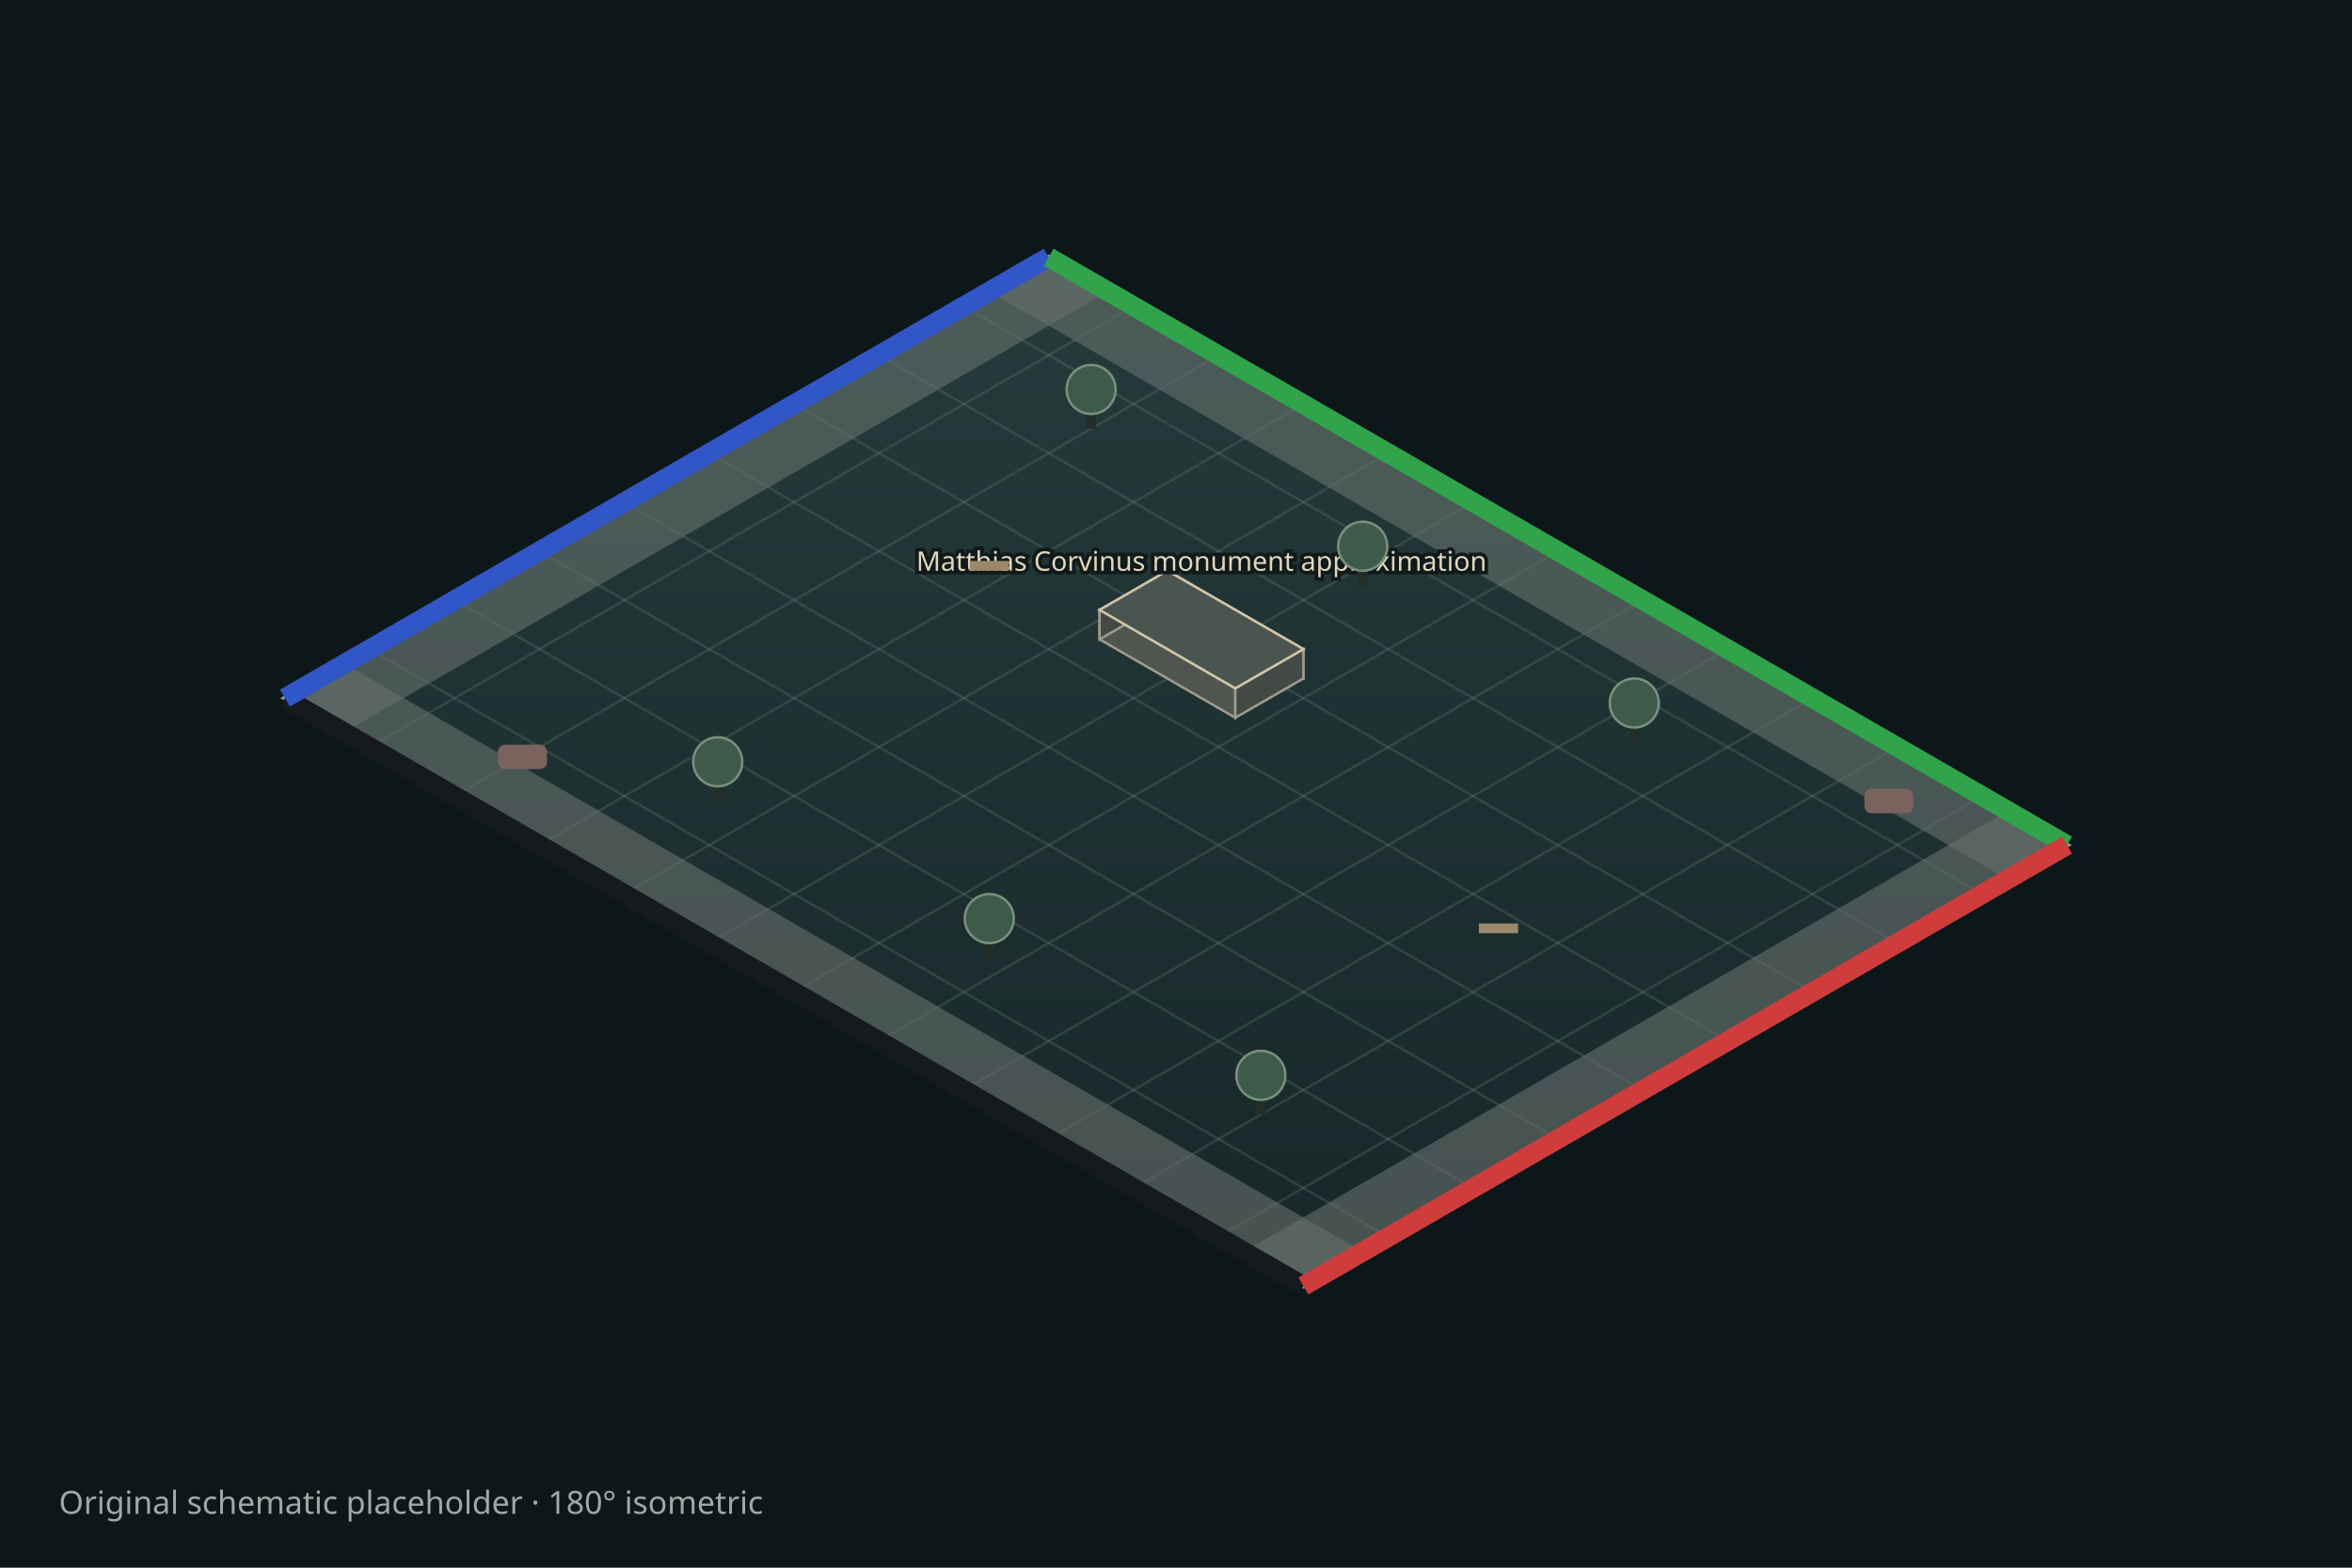
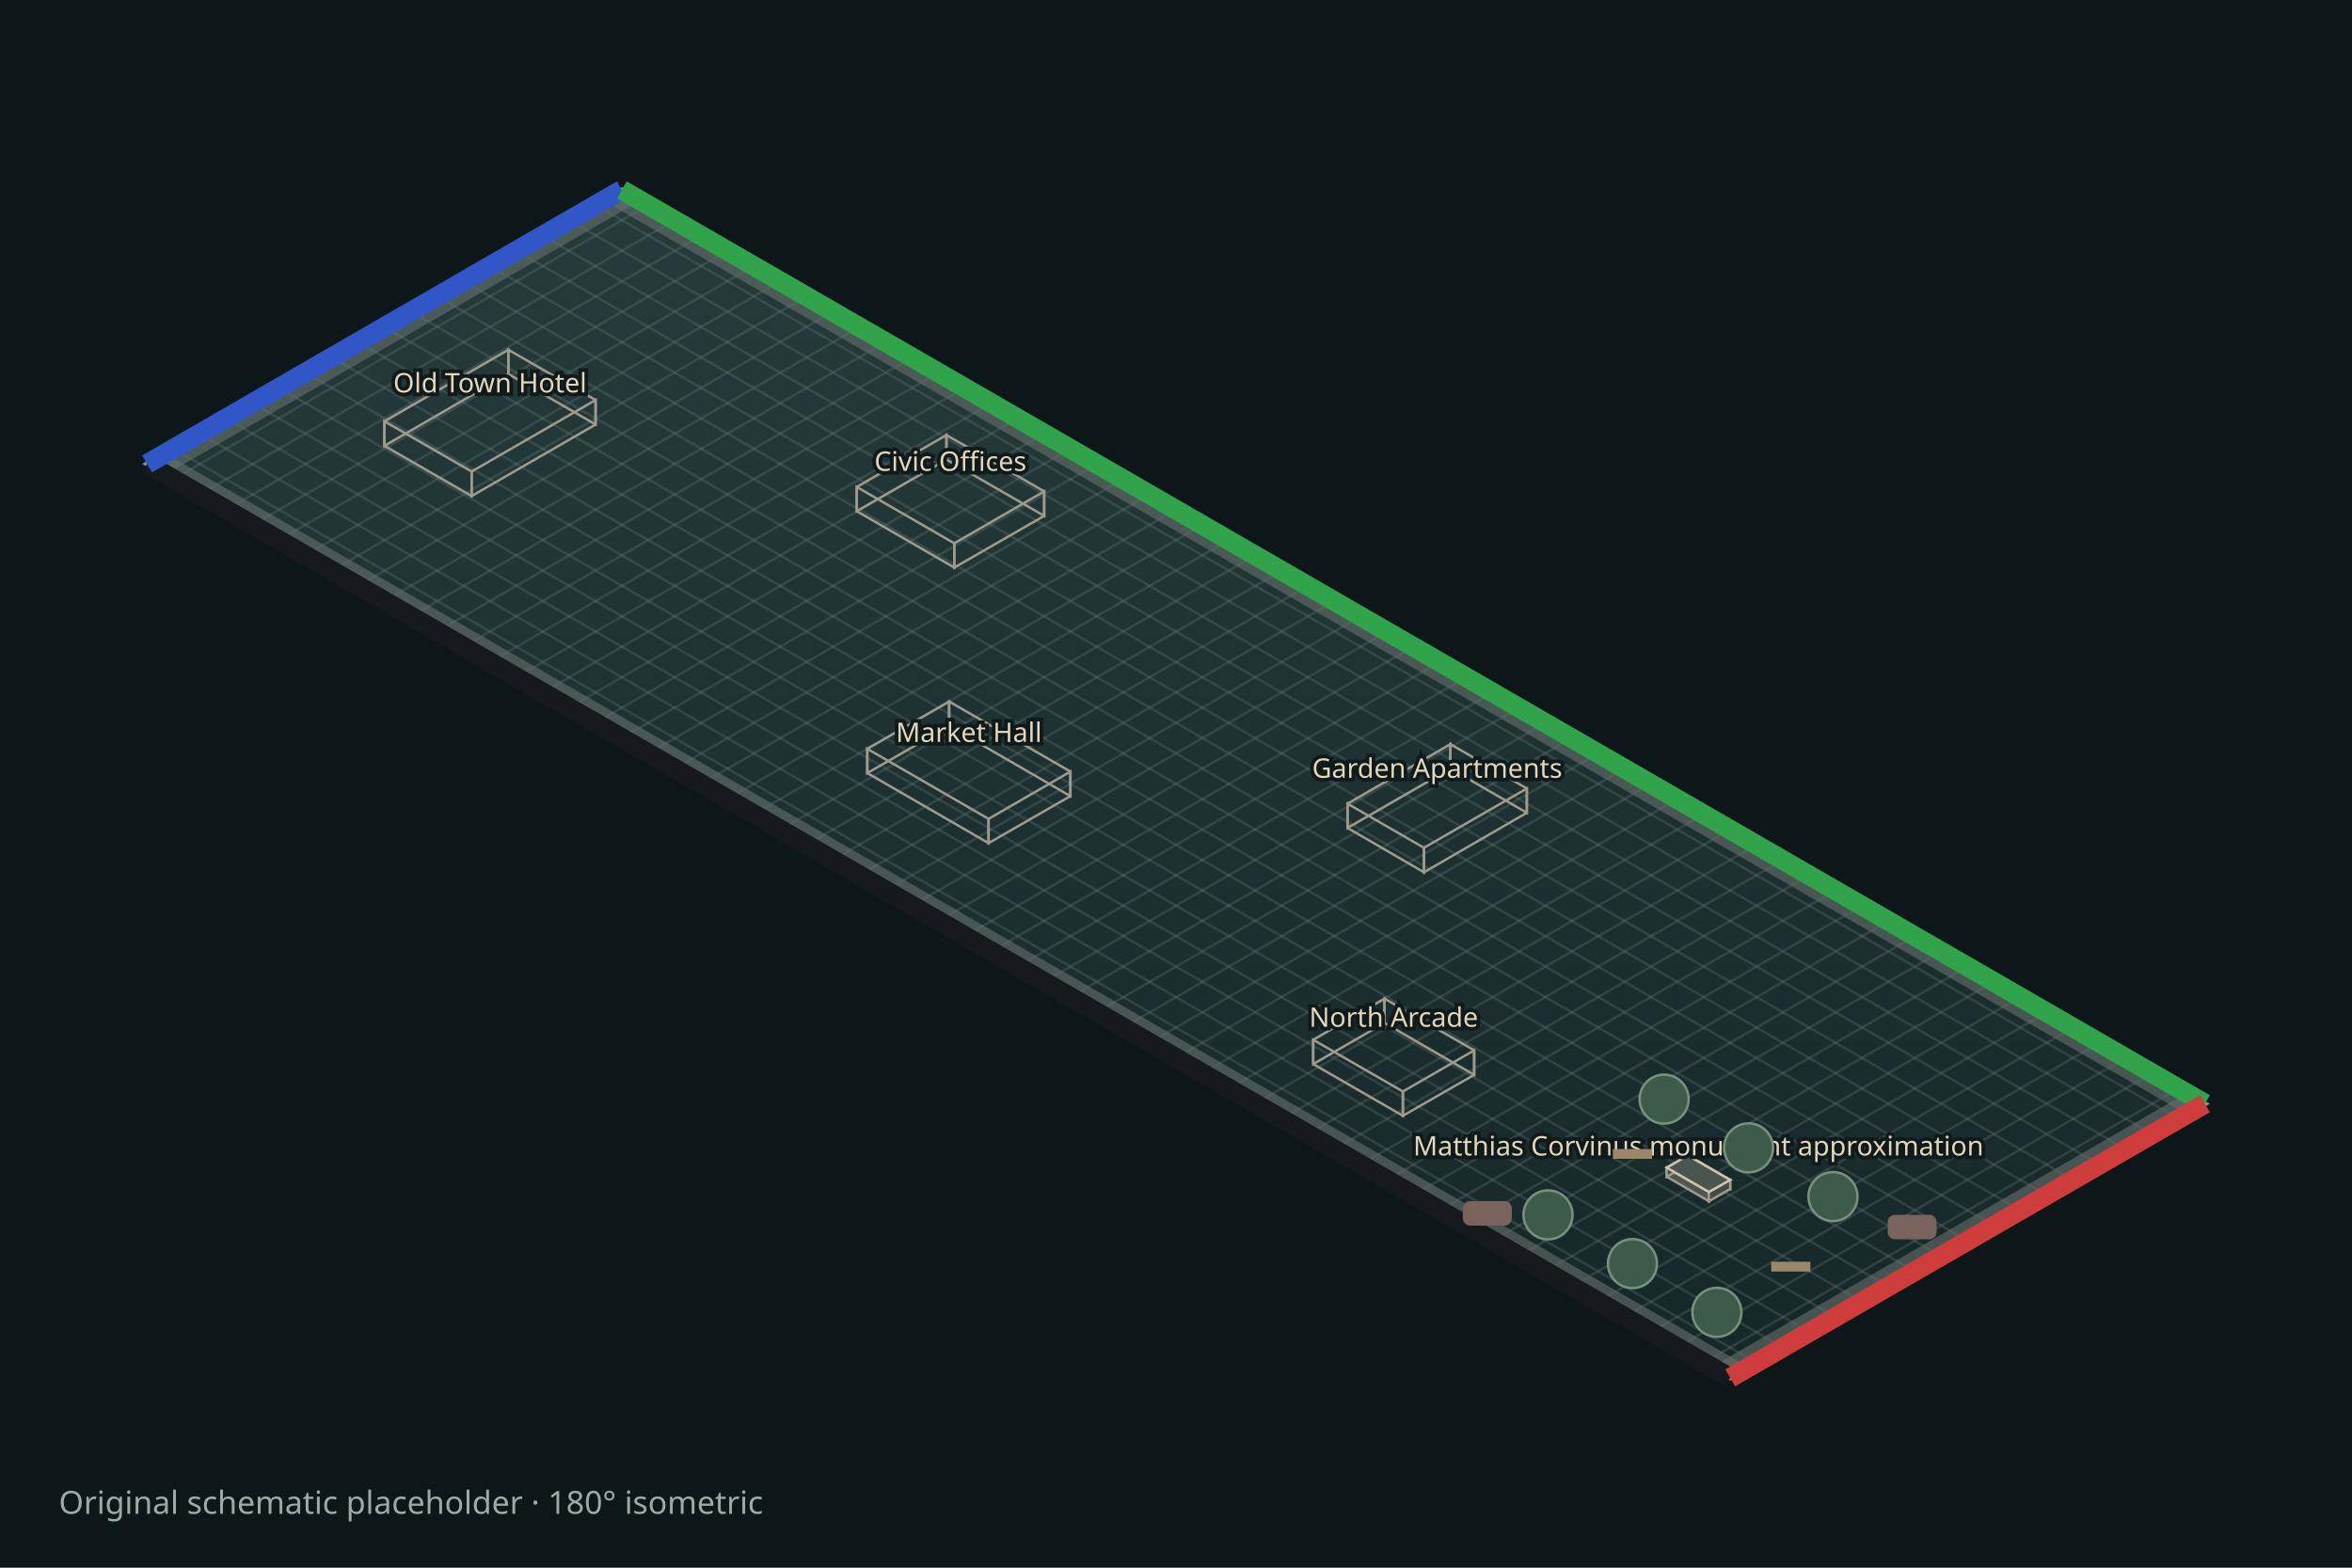
<svg xmlns="http://www.w3.org/2000/svg" width="960" height="640" viewBox="0 0 960 640">
  <defs>
    <linearGradient id="ground" x2="0" y2="1">
      <stop stop-color="#263b3b" />
      <stop offset="1" stop-color="#162728" />
    </linearGradient>
    <style>.label{fill:#e2d7bd;font:11px system-ui;text-anchor:middle;paint-order:stroke;stroke:#101a1b;stroke-width:3px}.grid path{fill:none;stroke:#738784;stroke-width:1;opacity:.25}.roads polygon{fill:#65706d;opacity:.6}</style>
  </defs>
  <rect width="960" height="640" fill="#0d171a" />
-   <polygon points="532.0,525.0 116.3,285.0 428.0,105.0 843.7,345.0" fill="url(#ground)" stroke="#88928c" stroke-width="2" />
+   <polygon points="706.2,562.5 60.0,189.4 253.8,77.5 900.0,450.6" fill="url(#ground)" stroke="#88928c" stroke-width="2" />
  <g class="grid">
-     <path d="M532.0,525.0 843.7,345.0" />
-     <path d="M497.3,505.0 809.1,325.0" />
-     <path d="M462.7,485.0 774.4,305.0" />
-     <path d="M428.0,465.0 739.8,285.0" />
-     <path d="M393.4,445.0 705.2,265.0" />
-     <path d="M358.8,425.0 670.5,245.0" />
-     <path d="M324.1,405.0 635.9,225.0" />
-     <path d="M289.5,385.0 601.2,205.0" />
-     <path d="M254.8,365.0 566.6,185.0" />
-     <path d="M220.2,345.0 532.0,165.0" />
-     <path d="M185.6,325.0 497.3,145.0" />
-     <path d="M150.9,305.0 462.7,125.0" />
-     <path d="M116.3,285.0 428.0,105.0" />
-     <path d="M532.0,525.0 116.3,285.0" />
-     <path d="M566.6,505.0 150.9,265.0" />
-     <path d="M601.2,485.0 185.6,245.0" />
-     <path d="M635.9,465.0 220.2,225.0" />
-     <path d="M670.5,445.0 254.8,205.0" />
-     <path d="M705.2,425.0 289.5,185.0" />
-     <path d="M739.8,405.0 324.1,165.0" />
-     <path d="M774.4,385.0 358.8,145.0" />
-     <path d="M809.1,365.0 393.4,125.0" />
-     <path d="M843.7,345.0 428.0,105.0" />
+     <path d="M706.2,562.5 900.0,450.6" />
+     <path d="M695.4,556.3 889.2,444.4" />
+     <path d="M684.6,550.1 878.5,438.1" />
+     <path d="M673.8,543.8 867.7,431.9" />
+     <path d="M663.1,537.6 856.9,425.7" />
+     <path d="M652.3,531.4 846.2,419.5" />
+     <path d="M641.5,525.2 835.4,413.3" />
+     <path d="M630.8,519.0 824.6,407.0" />
+     <path d="M620.0,512.8 813.8,400.8" />
+     <path d="M609.2,506.5 803.1,394.6" />
+     <path d="M598.5,500.3 792.3,388.4" />
+     <path d="M587.7,494.1 781.5,382.2" />
+     <path d="M576.9,487.9 770.8,376.0" />
+     <path d="M566.2,481.7 760.0,369.7" />
+     <path d="M555.4,475.4 749.2,363.5" />
+     <path d="M544.6,469.2 738.5,357.3" />
+     <path d="M533.8,463.0 727.7,351.1" />
+     <path d="M523.1,456.8 716.9,344.9" />
+     <path d="M512.3,450.6 706.2,338.7" />
+     <path d="M501.5,444.4 695.4,332.4" />
+     <path d="M490.8,438.1 684.6,326.2" />
+     <path d="M480.0,431.9 673.8,320.0" />
+     <path d="M469.2,425.7 663.1,313.8" />
+     <path d="M458.5,419.5 652.3,307.6" />
+     <path d="M447.7,413.3 641.5,301.3" />
+     <path d="M436.9,407.0 630.8,295.1" />
+     <path d="M426.2,400.8 620.0,288.9" />
+     <path d="M415.4,394.6 609.2,282.7" />
+     <path d="M404.6,388.4 598.5,276.5" />
+     <path d="M393.8,382.2 587.7,270.3" />
+     <path d="M383.1,376.0 576.9,264.0" />
+     <path d="M372.3,369.7 566.2,257.8" />
+     <path d="M361.5,363.5 555.4,251.6" />
+     <path d="M350.8,357.3 544.6,245.4" />
+     <path d="M340.0,351.1 533.8,239.2" />
+     <path d="M329.2,344.9 523.1,233.0" />
+     <path d="M318.5,338.7 512.3,226.7" />
+     <path d="M307.7,332.4 501.5,220.5" />
+     <path d="M296.9,326.2 490.8,214.3" />
+     <path d="M286.2,320.0 480.0,208.1" />
+     <path d="M275.4,313.8 469.2,201.9" />
+     <path d="M264.6,307.6 458.5,195.6" />
+     <path d="M253.8,301.3 447.7,189.4" />
+     <path d="M243.1,295.1 436.9,183.2" />
+     <path d="M232.3,288.9 426.2,177.0" />
+     <path d="M221.5,282.7 415.4,170.8" />
+     <path d="M210.8,276.5 404.6,164.6" />
+     <path d="M200.0,270.3 393.8,158.3" />
+     <path d="M189.2,264.0 383.1,152.1" />
+     <path d="M178.5,257.8 372.3,145.9" />
+     <path d="M167.7,251.6 361.5,139.7" />
+     <path d="M156.9,245.4 350.8,133.5" />
+     <path d="M146.2,239.2 340.0,127.2" />
+     <path d="M135.4,233.0 329.2,121.0" />
+     <path d="M124.6,226.7 318.5,114.8" />
+     <path d="M113.8,220.5 307.7,108.6" />
+     <path d="M103.1,214.3 296.9,102.4" />
+     <path d="M92.3,208.1 286.2,96.2" />
+     <path d="M81.5,201.9 275.4,89.9" />
+     <path d="M70.8,195.6 264.6,83.7" />
+     <path d="M60.0,189.4 253.8,77.5" />
+     <path d="M706.2,562.5 60.0,189.4" />
+     <path d="M716.9,556.3 70.8,183.2" />
+     <path d="M727.7,550.1 81.5,177.0" />
+     <path d="M738.5,543.8 92.3,170.8" />
+     <path d="M749.2,537.6 103.1,164.6" />
+     <path d="M760.0,531.4 113.8,158.3" />
+     <path d="M770.8,525.2 124.6,152.1" />
+     <path d="M781.5,519.0 135.4,145.9" />
+     <path d="M792.3,512.8 146.2,139.7" />
+     <path d="M803.1,506.5 156.9,133.5" />
+     <path d="M813.8,500.3 167.7,127.2" />
+     <path d="M824.6,494.1 178.5,121.0" />
+     <path d="M835.4,487.9 189.2,114.8" />
+     <path d="M846.2,481.7 200.0,108.6" />
+     <path d="M856.9,475.4 210.8,102.4" />
+     <path d="M867.7,469.2 221.5,96.2" />
+     <path d="M878.5,463.0 232.3,89.9" />
+     <path d="M889.2,456.8 243.1,83.7" />
+     <path d="M900.0,450.6 253.8,77.5" />
  </g>
  <g class="roads">
-     <polygon points="532.0,525.0 116.3,285.0 140.5,271.0 556.2,511.0" />
-     <polygon points="819.5,359.0 403.8,119.0 428.0,105.0 843.7,345.0" />
-     <polygon points="532.0,525.0 507.7,511.0 819.5,331.0 843.7,345.0" />
-     <polygon points="140.5,299.0 116.3,285.0 428.0,105.0 452.3,119.0" />
+     <polygon points="706.2,562.5 60.0,189.4 67.5,185.1 713.7,558.1" />
+     <polygon points="892.5,454.9 246.3,81.9 253.8,77.5 900.0,450.6" />
+     <polygon points="706.2,562.5 698.6,558.1 892.5,446.2 900.0,450.6" />
+     <polygon points="67.5,193.8 60.0,189.4 253.8,77.5 261.4,81.9" />
  </g>
  <g class="orientation-margins">
-     <polyline data-margin="north" points="532.0,525.0 116.3,285.0" fill="none" stroke="#16191d" stroke-width="8" stroke-linecap="butt" />
-     <polyline data-margin="east" points="116.3,285.0 428.0,105.0" fill="none" stroke="#3156c7" stroke-width="8" stroke-linecap="butt" />
-     <polyline data-margin="south" points="428.0,105.0 843.7,345.0" fill="none" stroke="#31a34a" stroke-width="8" stroke-linecap="butt" />
-     <polyline data-margin="west" points="843.7,345.0 532.0,525.0" fill="none" stroke="#cf3c3c" stroke-width="8" stroke-linecap="butt" />
+     <polyline data-margin="north" points="706.2,562.5 60.0,189.4" fill="none" stroke="#16191d" stroke-width="8" stroke-linecap="butt" />
+     <polyline data-margin="east" points="60.0,189.4 253.8,77.5" fill="none" stroke="#3156c7" stroke-width="8" stroke-linecap="butt" />
+     <polyline data-margin="south" points="253.8,77.5 900.0,450.6" fill="none" stroke="#31a34a" stroke-width="8" stroke-linecap="butt" />
+     <polyline data-margin="west" points="900.0,450.6 706.2,562.5" fill="none" stroke="#cf3c3c" stroke-width="8" stroke-linecap="butt" />
  </g>
-   <polygon points="504.2,293.0 448.8,261.0 448.8,249.0 504.2,281.0" fill="#505550" stroke="#9d9b8e" />
-   <polygon points="448.8,261.0 476.5,245.0 476.5,233.0 448.8,249.0" fill="#444945" stroke="#9d9b8e" />
-   <polygon points="476.5,245.0 532.0,277.0 532.0,265.0 476.5,233.0" fill="#505550" stroke="#9d9b8e" />
-   <polygon points="532.0,277.0 504.2,293.0 504.2,281.0 532.0,265.0" fill="#444945" stroke="#9d9b8e" />
-   <polygon points="504.2,281.0 448.8,249.0 476.5,233.0 532.0,265.0" fill="#4b5550" stroke="#d0c5aa" />
-   <text x="490.392" y="233" class="label">Matthias Corvinus monument approximation</text>
-   <path d="M514.64,455L514.64,439" stroke="#252d28" stroke-width="4" />
-   <circle cx="514.64" cy="439" r="10" fill="#3d5a4b" stroke="#78907d" />
-   <path d="M667.056,303L667.056,287" stroke="#252d28" stroke-width="4" />
-   <circle cx="667.056" cy="287" r="10" fill="#3d5a4b" stroke="#78907d" />
-   <path d="M403.792,391L403.792,375" stroke="#252d28" stroke-width="4" />
-   <circle cx="403.792" cy="375" r="10" fill="#3d5a4b" stroke="#78907d" />
-   <path d="M556.208,239L556.208,223" stroke="#252d28" stroke-width="4" />
-   <circle cx="556.208" cy="223" r="10" fill="#3d5a4b" stroke="#78907d" />
-   <path d="M292.944,327L292.944,311" stroke="#252d28" stroke-width="4" />
-   <circle cx="292.944" cy="311" r="10" fill="#3d5a4b" stroke="#78907d" />
-   <path d="M445.36,175L445.36,159" stroke="#252d28" stroke-width="4" />
-   <circle cx="445.36" cy="159" r="10" fill="#3d5a4b" stroke="#78907d" />
-   <rect x="603.632" y="377" width="16" height="4" fill="#9b8769" />
-   <rect x="395.792" y="229" width="16" height="4" fill="#9b8769" />
-   <rect x="760.976" y="322" width="20" height="10" rx="3" fill="#7b635d" />
-   <rect x="203.272" y="304" width="20" height="10" rx="3" fill="#7b635d" />
+   <polygon points="697.5,490.4 680.3,480.4 680.3,476.7 697.5,486.6" fill="#505550" stroke="#9d9b8e" />
+   <polygon points="680.3,480.4 688.9,475.4 688.9,471.7 680.3,476.7" fill="#444945" stroke="#9d9b8e" />
+   <polygon points="688.9,475.4 706.2,485.4 706.2,481.7 688.9,471.7" fill="#505550" stroke="#9d9b8e" />
+   <polygon points="706.2,485.4 697.5,490.4 697.5,486.6 706.2,481.7" fill="#444945" stroke="#9d9b8e" />
+   <polygon points="697.5,486.6 680.3,476.7 688.9,471.7 706.2,481.7" fill="#4b5550" stroke="#d0c5aa" />
+   <text x="693.231" y="471.714" class="label">Matthias Corvinus monument approximation</text>
+   <polygon points="572.6,455.5 536.0,434.4 536.0,424.5 572.6,445.6" fill="url(#cathedral-wall)" stroke="#9d9b8e" />
+   <polygon points="536.0,434.4 565.1,417.6 565.1,407.7 536.0,424.5" fill="url(#cathedral-wall)" stroke="#9d9b8e" />
+   <polygon points="565.1,417.6 601.7,438.8 601.7,428.8 565.1,407.7" fill="url(#cathedral-wall)" stroke="#9d9b8e" />
+   <polygon points="601.7,438.8 572.6,455.5 572.6,445.6 601.7,428.8" fill="url(#cathedral-wall)" stroke="#9d9b8e" />
+   <polygon points="572.6,445.6 536.0,424.5 568.8,420.4 601.7,428.8" fill="url(#cathedral-roof)" />
+   <polygon points="536.0,424.5 565.1,407.7 601.7,428.8 568.8,420.4" fill="url(#cathedral-roof)" />
+   <text x="568.846" y="419.174" class="label">North Arcade</text>
+   <polygon points="581.2,356.1 550.0,338.0 550.0,328.1 581.2,346.1" fill="url(#cathedral-wall)" stroke="#9d9b8e" />
+   <polygon points="550.0,338.0 592.0,313.8 592.0,303.8 550.0,328.1" fill="url(#cathedral-wall)" stroke="#9d9b8e" />
+   <polygon points="592.0,313.8 623.2,331.8 623.2,321.9 592.0,303.8" fill="url(#cathedral-wall)" stroke="#9d9b8e" />
+   <polygon points="623.2,331.8 581.2,356.1 581.2,346.1 623.2,321.9" fill="url(#cathedral-wall)" stroke="#9d9b8e" />
+   <polygon points="581.2,346.1 550.0,328.1 586.6,318.8 623.2,321.9" fill="url(#cathedral-roof)" />
+   <polygon points="550.0,328.1 592.0,303.8 623.2,321.9 586.6,318.8" fill="url(#cathedral-roof)" />
+   <text x="586.615" y="317.513" class="label">Garden Apartments</text>
+   <polygon points="403.5,344.2 354.0,315.6 354.0,305.7 403.5,334.3" fill="url(#cathedral-wall)" stroke="#9d9b8e" />
+   <polygon points="354.0,315.6 387.4,296.4 387.4,286.4 354.0,305.7" fill="url(#cathedral-wall)" stroke="#9d9b8e" />
+   <polygon points="387.4,296.4 436.9,325.0 436.9,315.0 387.4,286.4" fill="url(#cathedral-wall)" stroke="#9d9b8e" />
+   <polygon points="436.9,325.0 403.5,344.2 403.5,334.3 436.9,315.0" fill="url(#cathedral-wall)" stroke="#9d9b8e" />
+   <polygon points="403.5,334.3 354.0,305.7 395.5,304.1 436.9,315.0" fill="url(#cathedral-roof)" />
+   <polygon points="354.0,305.7 387.4,286.4 436.9,315.0 395.5,304.1" fill="url(#cathedral-roof)" />
+   <text x="395.462" y="302.901" class="label">Market Hall</text>
+   <polygon points="389.5,231.7 349.7,208.7 349.7,198.8 389.5,221.8" fill="url(#cathedral-wall)" stroke="#9d9b8e" />
+   <polygon points="349.7,208.7 386.3,187.6 386.3,177.6 349.7,198.8" fill="url(#cathedral-wall)" stroke="#9d9b8e" />
+   <polygon points="386.3,187.6 426.2,210.6 426.2,200.6 386.3,177.6" fill="url(#cathedral-wall)" stroke="#9d9b8e" />
+   <polygon points="426.2,210.6 389.5,231.7 389.5,221.8 426.2,200.6" fill="url(#cathedral-wall)" stroke="#9d9b8e" />
+   <polygon points="389.5,221.8 349.7,198.8 387.9,193.5 426.2,200.6" fill="url(#cathedral-roof)" />
+   <polygon points="349.7,198.8 386.3,177.6 426.2,200.6 387.9,193.5" fill="url(#cathedral-roof)" />
+   <text x="387.923" y="192.224" class="label">Civic Offices</text>
+   <polygon points="192.5,202.5 156.9,182.0 156.9,172.0 192.5,192.5" fill="url(#cathedral-wall)" stroke="#9d9b8e" />
+   <polygon points="156.9,182.0 207.5,152.7 207.5,142.8 156.9,172.0" fill="url(#cathedral-wall)" stroke="#9d9b8e" />
+   <polygon points="207.5,152.7 243.1,173.3 243.1,163.3 207.5,142.8" fill="url(#cathedral-wall)" stroke="#9d9b8e" />
+   <polygon points="243.1,173.3 192.5,202.5 192.5,192.5 243.1,163.3" fill="url(#cathedral-wall)" stroke="#9d9b8e" />
+   <polygon points="192.5,192.5 156.9,172.0 200.0,161.4 243.1,163.3" fill="url(#cathedral-roof)" />
+   <polygon points="156.9,172.0 207.5,142.8 243.1,163.3 200.0,161.4" fill="url(#cathedral-roof)" />
+   <text x="200" y="160.203" class="label">Old Town Hotel</text>
+   <path d="M700.769,540.732L700.769,535.758" stroke="#252d28" stroke-width="4" />
+   <circle cx="700.769" cy="535.758" r="10" fill="#3d5a4b" stroke="#78907d" />
+   <path d="M748.154,493.477L748.154,488.502" stroke="#252d28" stroke-width="4" />
+   <circle cx="748.154" cy="488.502" r="10" fill="#3d5a4b" stroke="#78907d" />
+   <path d="M666.308,520.835L666.308,515.861" stroke="#252d28" stroke-width="4" />
+   <circle cx="666.308" cy="515.861" r="10" fill="#3d5a4b" stroke="#78907d" />
+   <path d="M713.692,473.58L713.692,468.605" stroke="#252d28" stroke-width="4" />
+   <circle cx="713.692" cy="468.605" r="10" fill="#3d5a4b" stroke="#78907d" />
+   <path d="M631.846,500.938L631.846,495.964" stroke="#252d28" stroke-width="4" />
+   <circle cx="631.846" cy="495.964" r="10" fill="#3d5a4b" stroke="#78907d" />
+   <path d="M679.231,453.683L679.231,448.708" stroke="#252d28" stroke-width="4" />
+   <circle cx="679.231" cy="448.708" r="10" fill="#3d5a4b" stroke="#78907d" />
+   <rect x="722.923" y="515.104" width="16" height="4" fill="#9b8769" />
+   <rect x="658.308" y="469.093" width="16" height="4" fill="#9b8769" />
+   <rect x="770.462" y="495.938" width="20" height="10" rx="3" fill="#7b635d" />
+   <rect x="597.077" y="490.342" width="20" height="10" rx="3" fill="#7b635d" />
  <text x="24" y="618" fill="#9eaaa4" font-family="system-ui" font-size="13">Original schematic placeholder · 180° isometric</text>
</svg>
